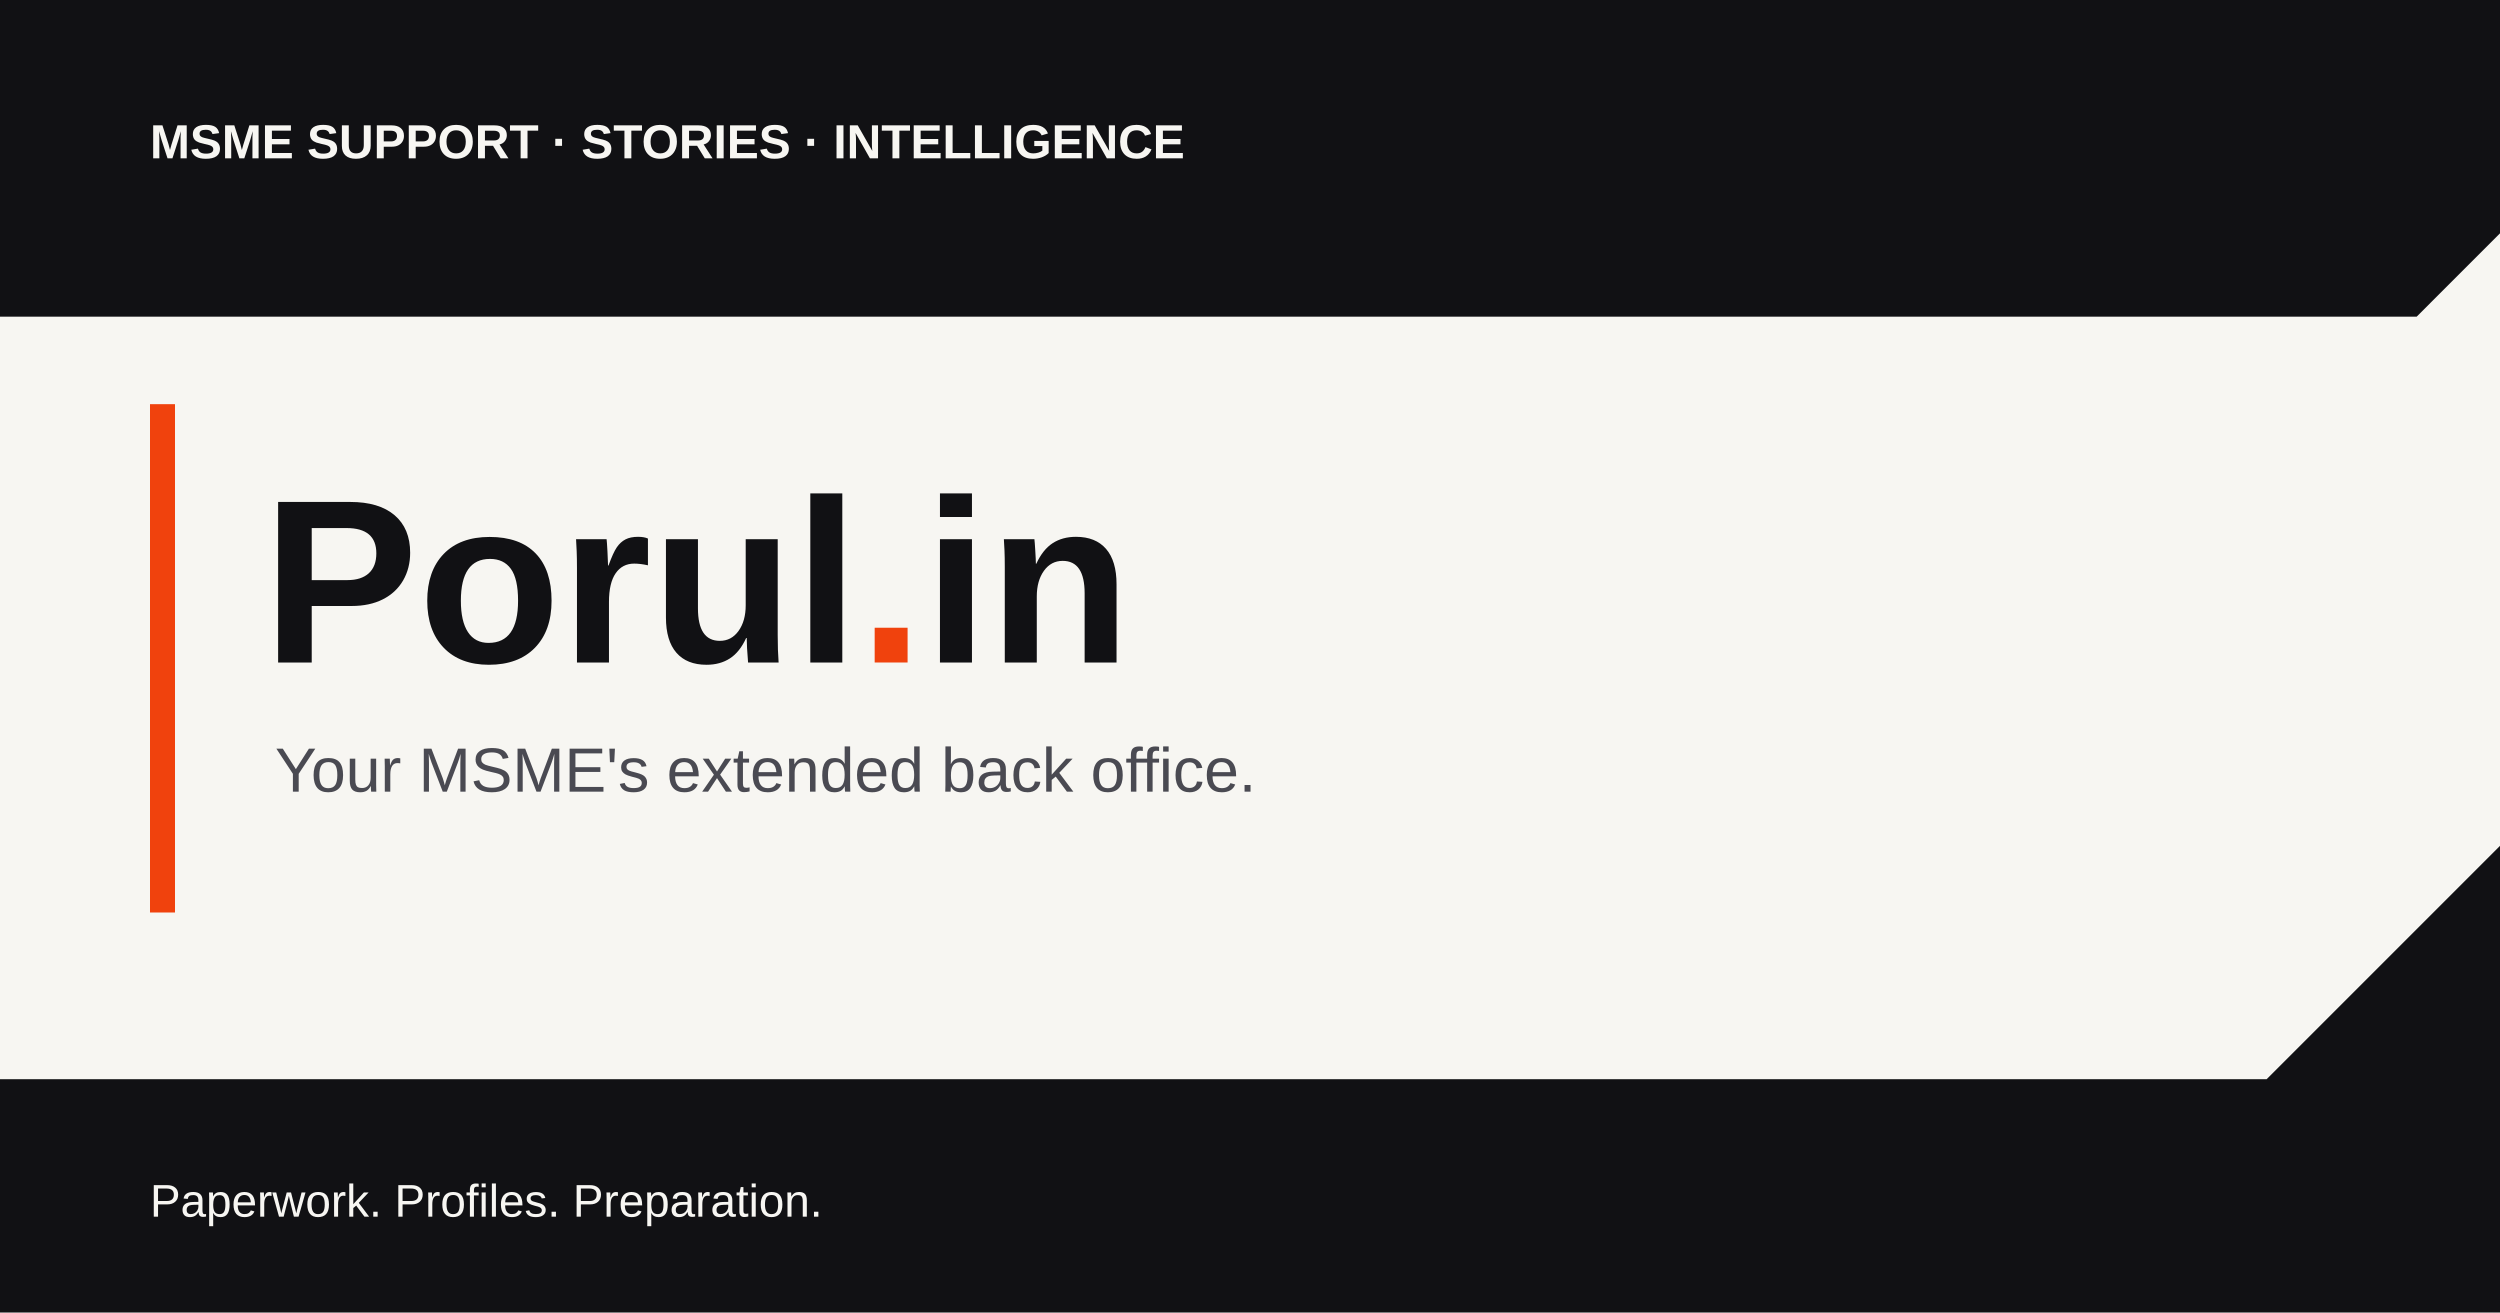
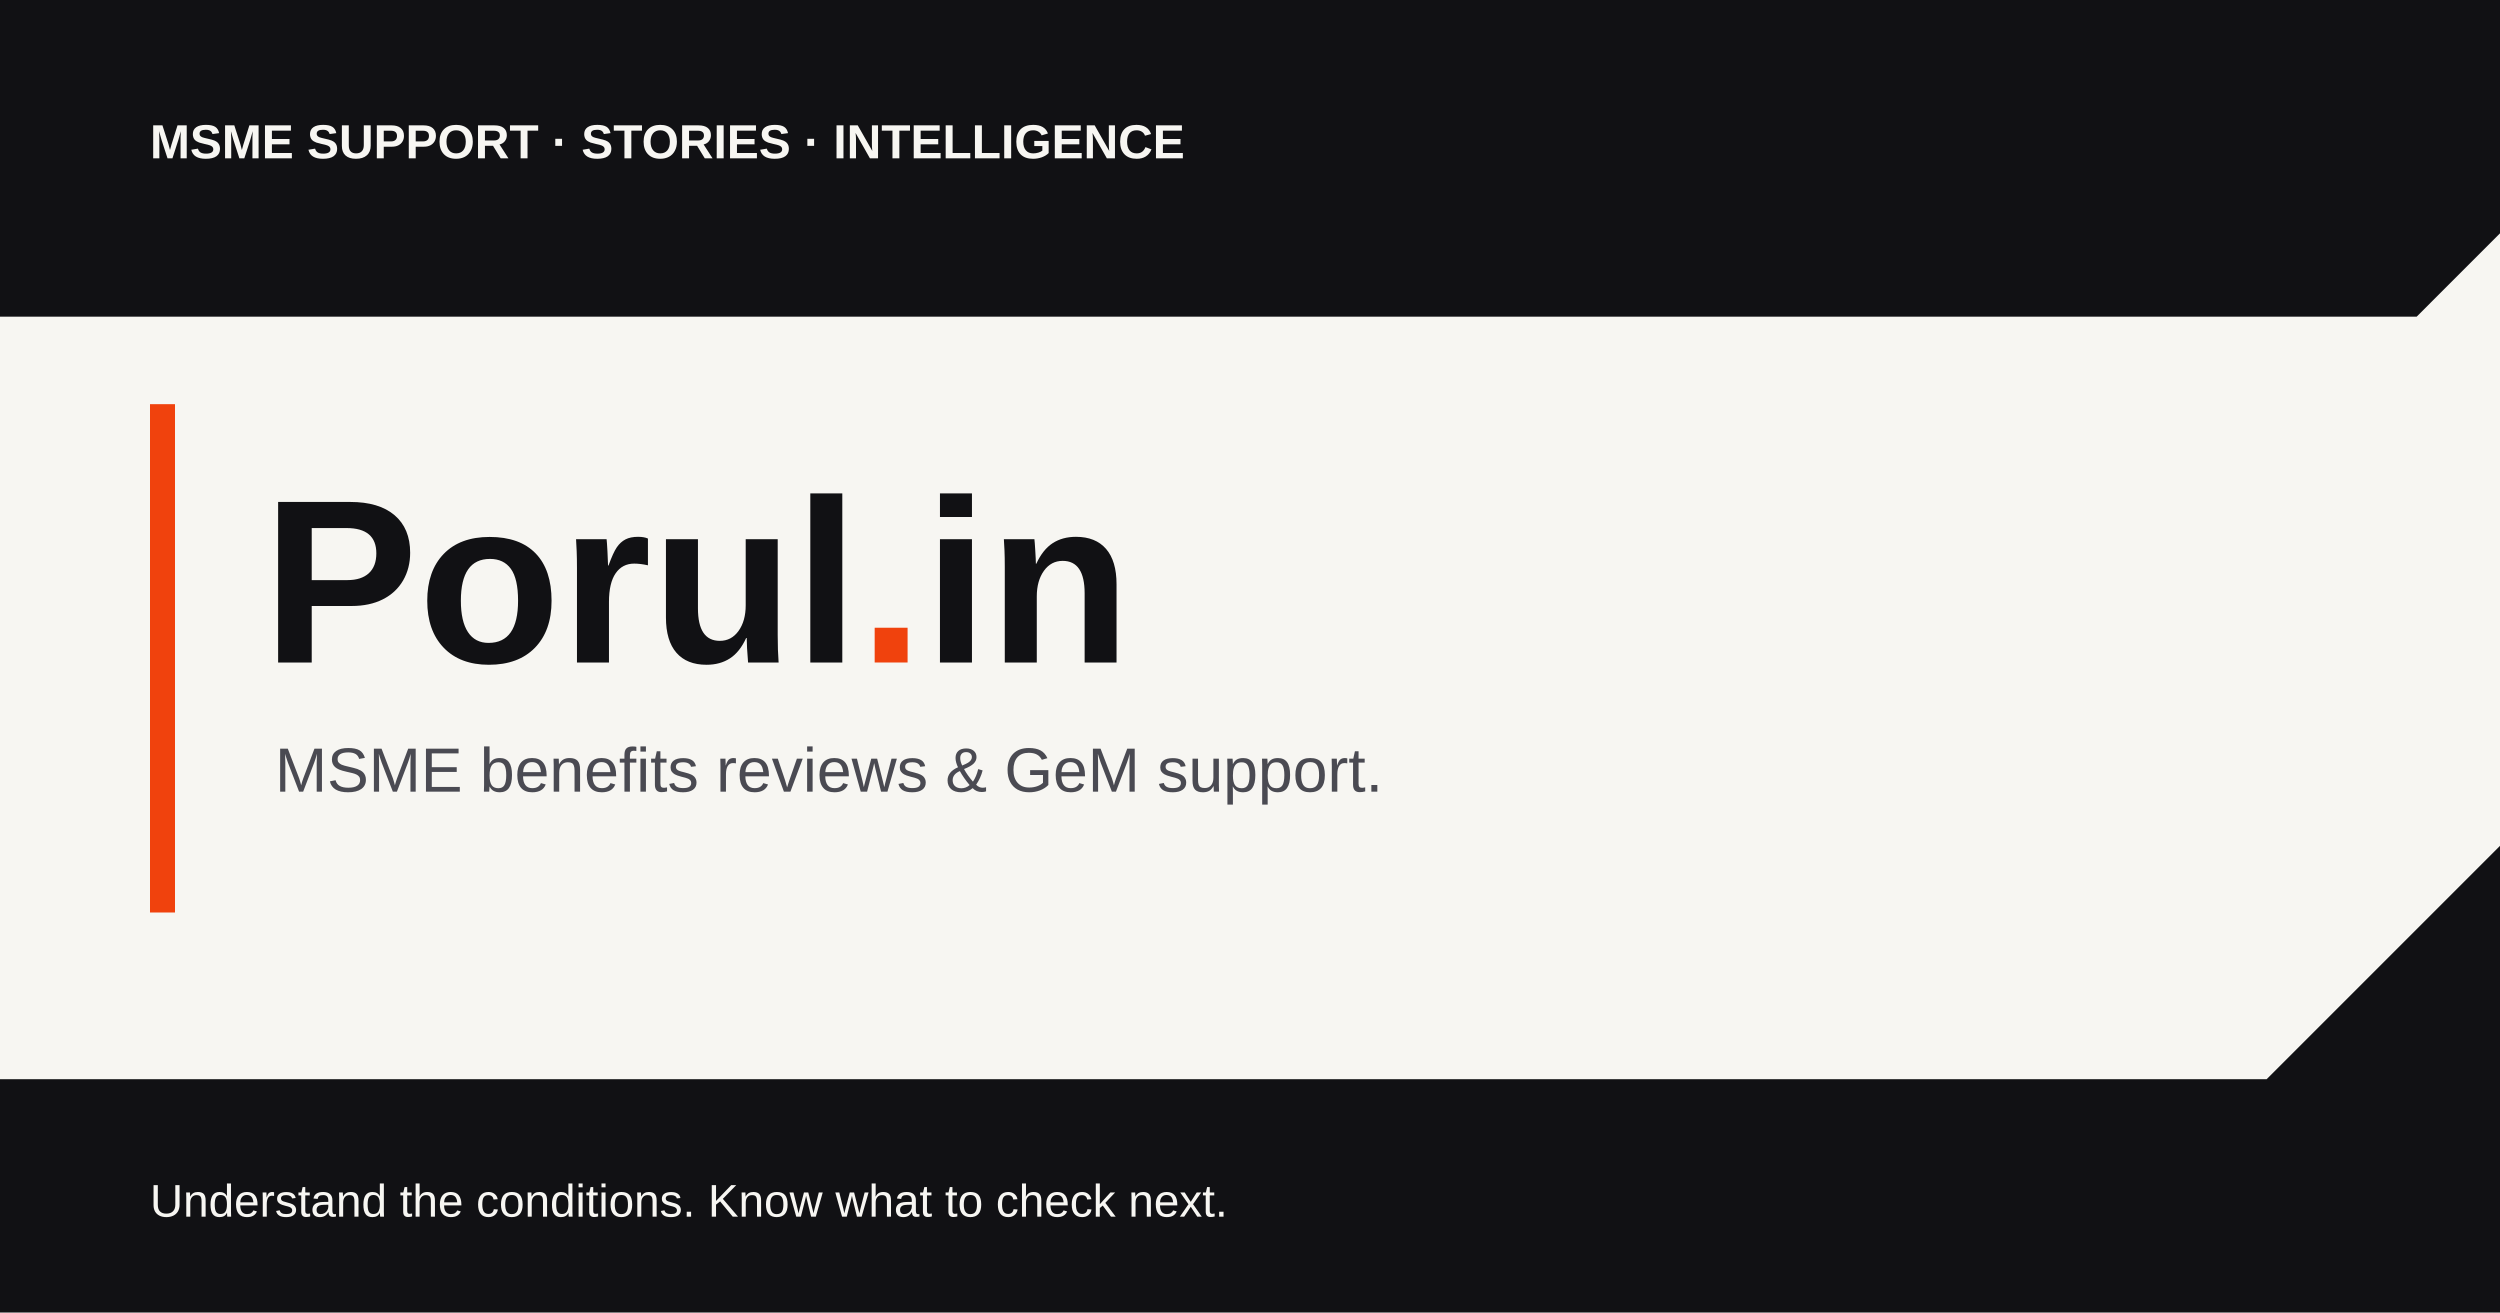
<svg xmlns="http://www.w3.org/2000/svg" width="1200" height="630" viewBox="0 0 1200 630">
  <rect width="1200" height="630" fill="#F7F6F2" />
  <path d="M0 0H1200V112L1160 152H0Z" fill="#111114" />
  <path d="M0 518H1088L1200 406V630H0Z" fill="#111114" />
  <rect x="72" y="194" width="12" height="244" fill="#F0420D" />
  <text x="126" y="318" fill="#111114" font-family="Arial, sans-serif" font-size="112" font-weight="700">Porul<tspan fill="#F0420D">.</tspan>in</text>
-   <text x="132" y="380" fill="#4A4A52" font-family="Arial, sans-serif" font-size="30">Your MSME's extended back office.</text>
+   <text x="132" y="380" fill="#4A4A52" font-family="Arial, sans-serif" font-size="30">MSME benefits reviews &amp; GeM support.</text>
  <text x="72" y="76" fill="#F7F6F2" font-family="Arial, sans-serif" font-size="23" font-weight="700">MSME SUPPORT · STORIES · INTELLIGENCE</text>
-   <text x="72" y="584" fill="#F7F6F2" font-family="Arial, sans-serif" font-size="22">Paperwork. Profiles. Preparation.</text>
+   <text x="72" y="584" fill="#F7F6F2" font-family="Arial, sans-serif" font-size="22">Understand the conditions. Know what to check next.</text>
</svg>
